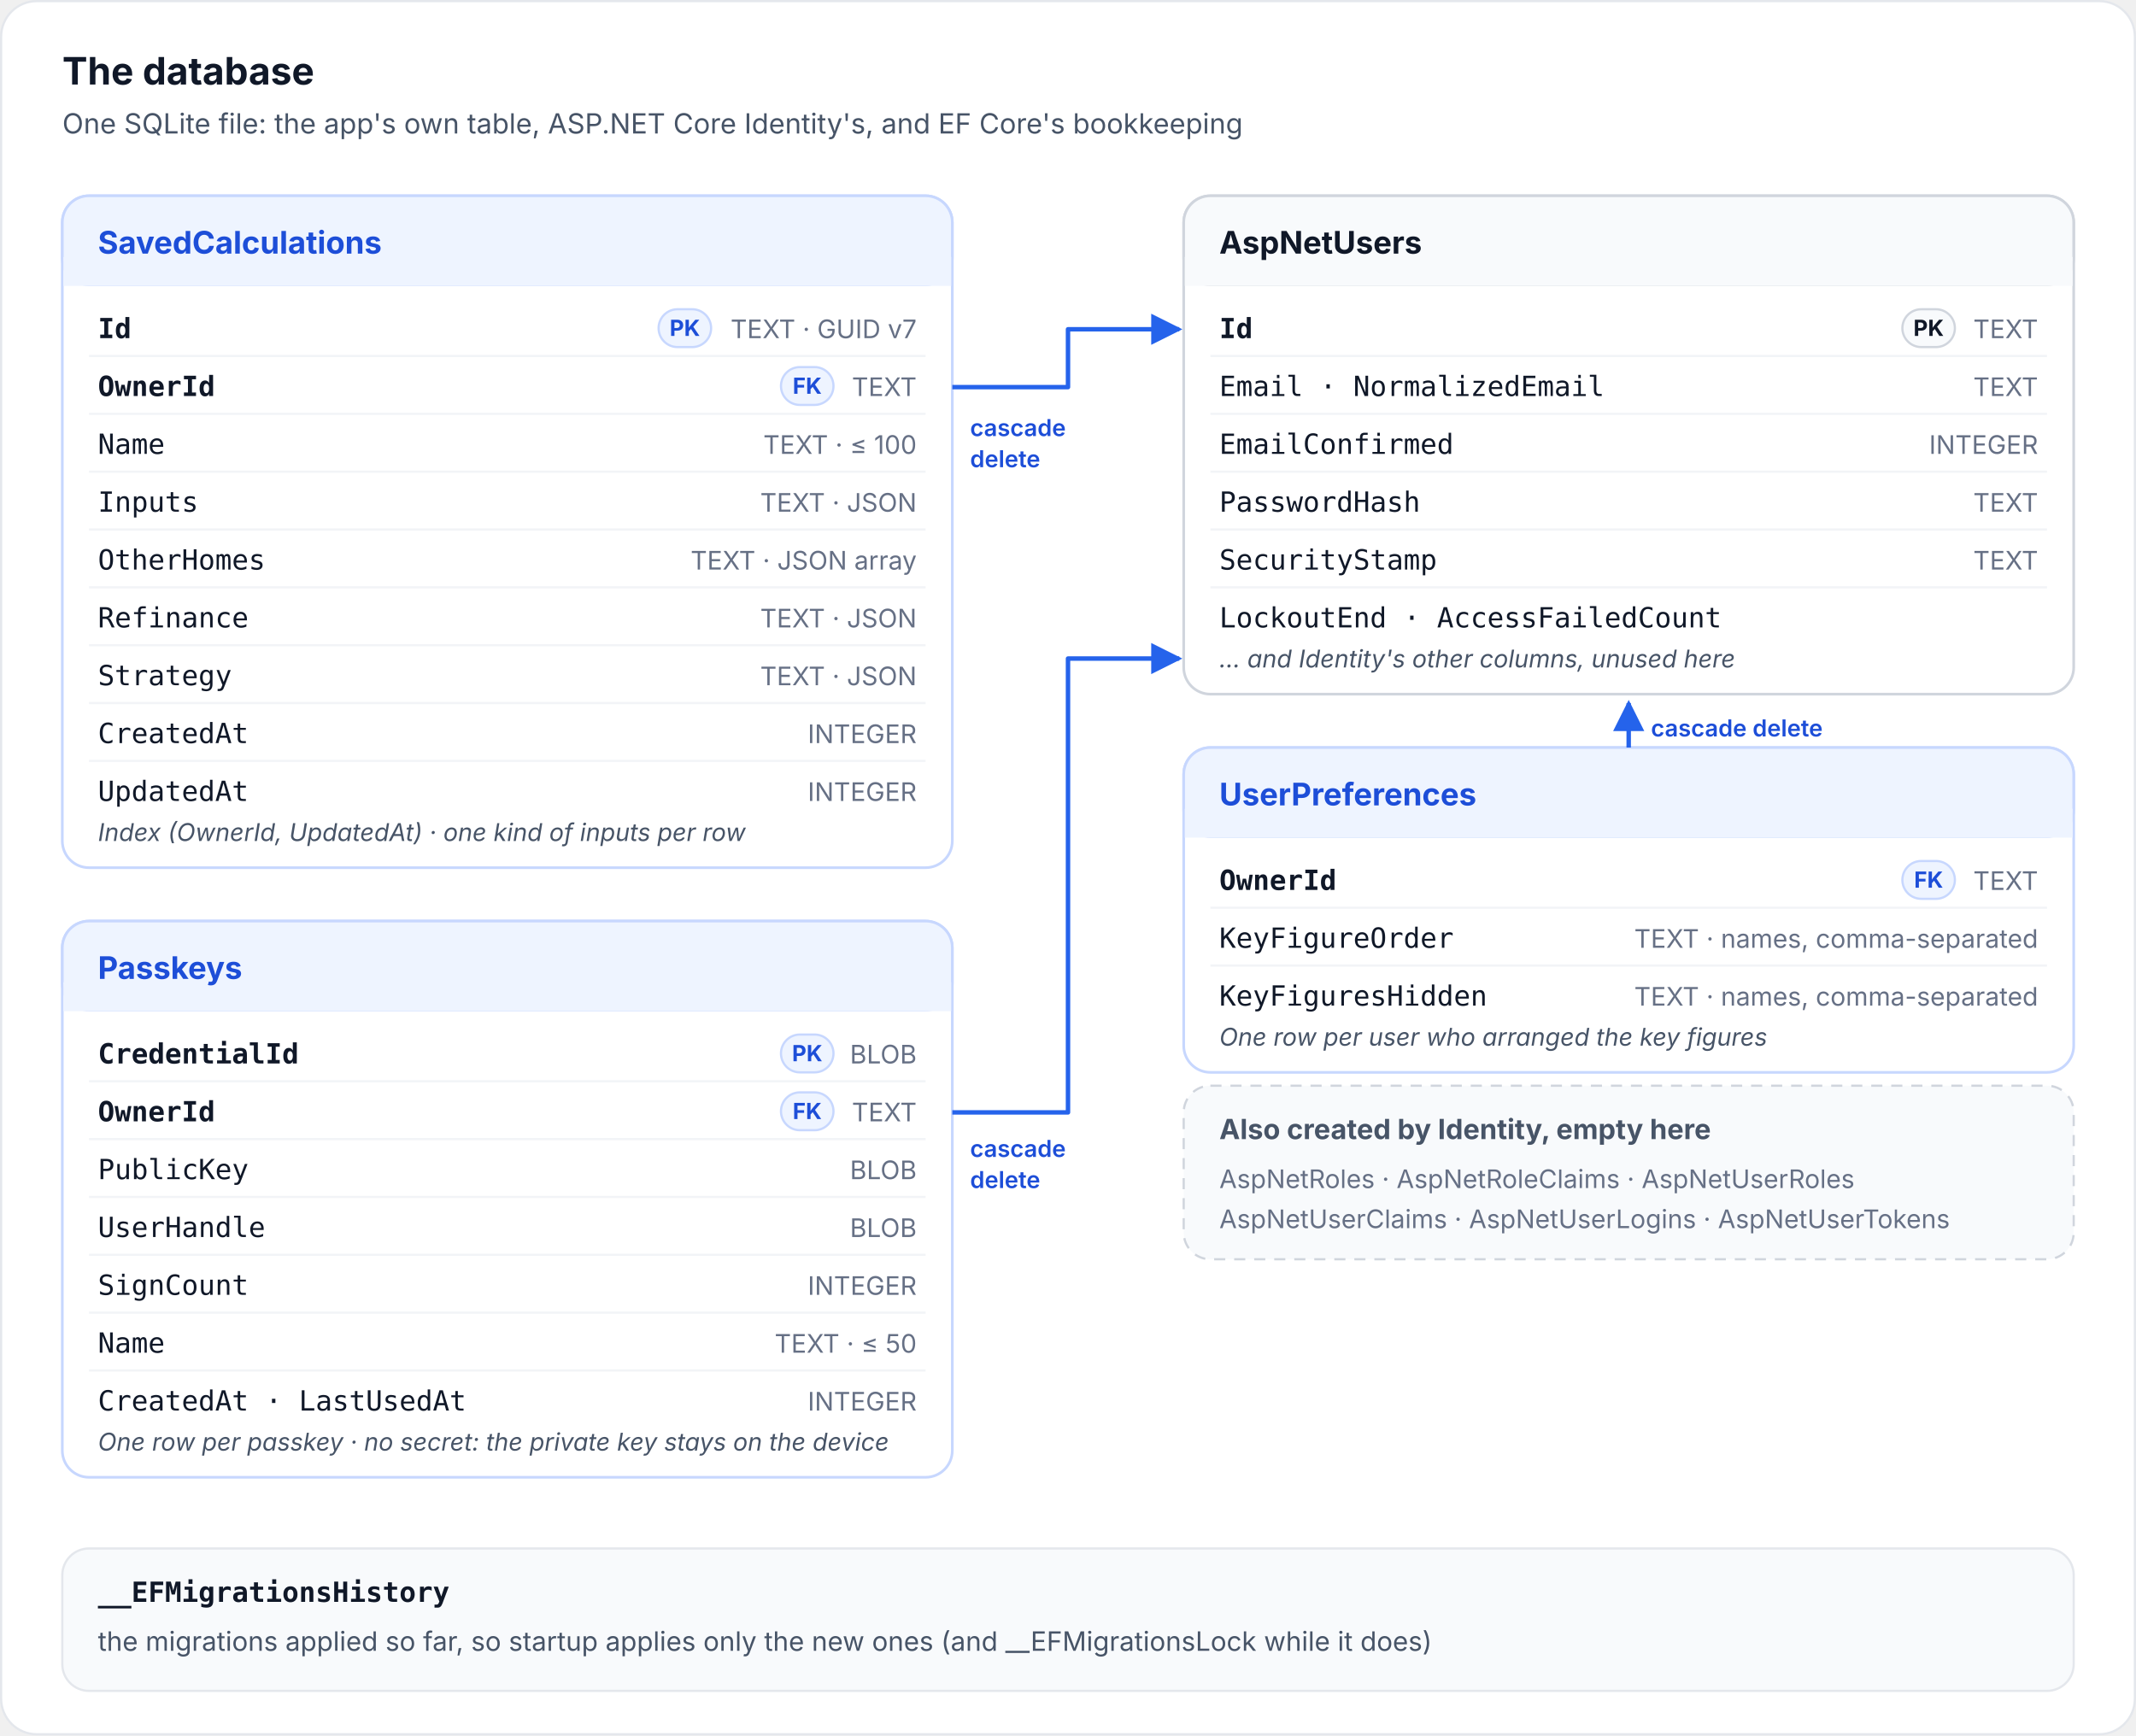
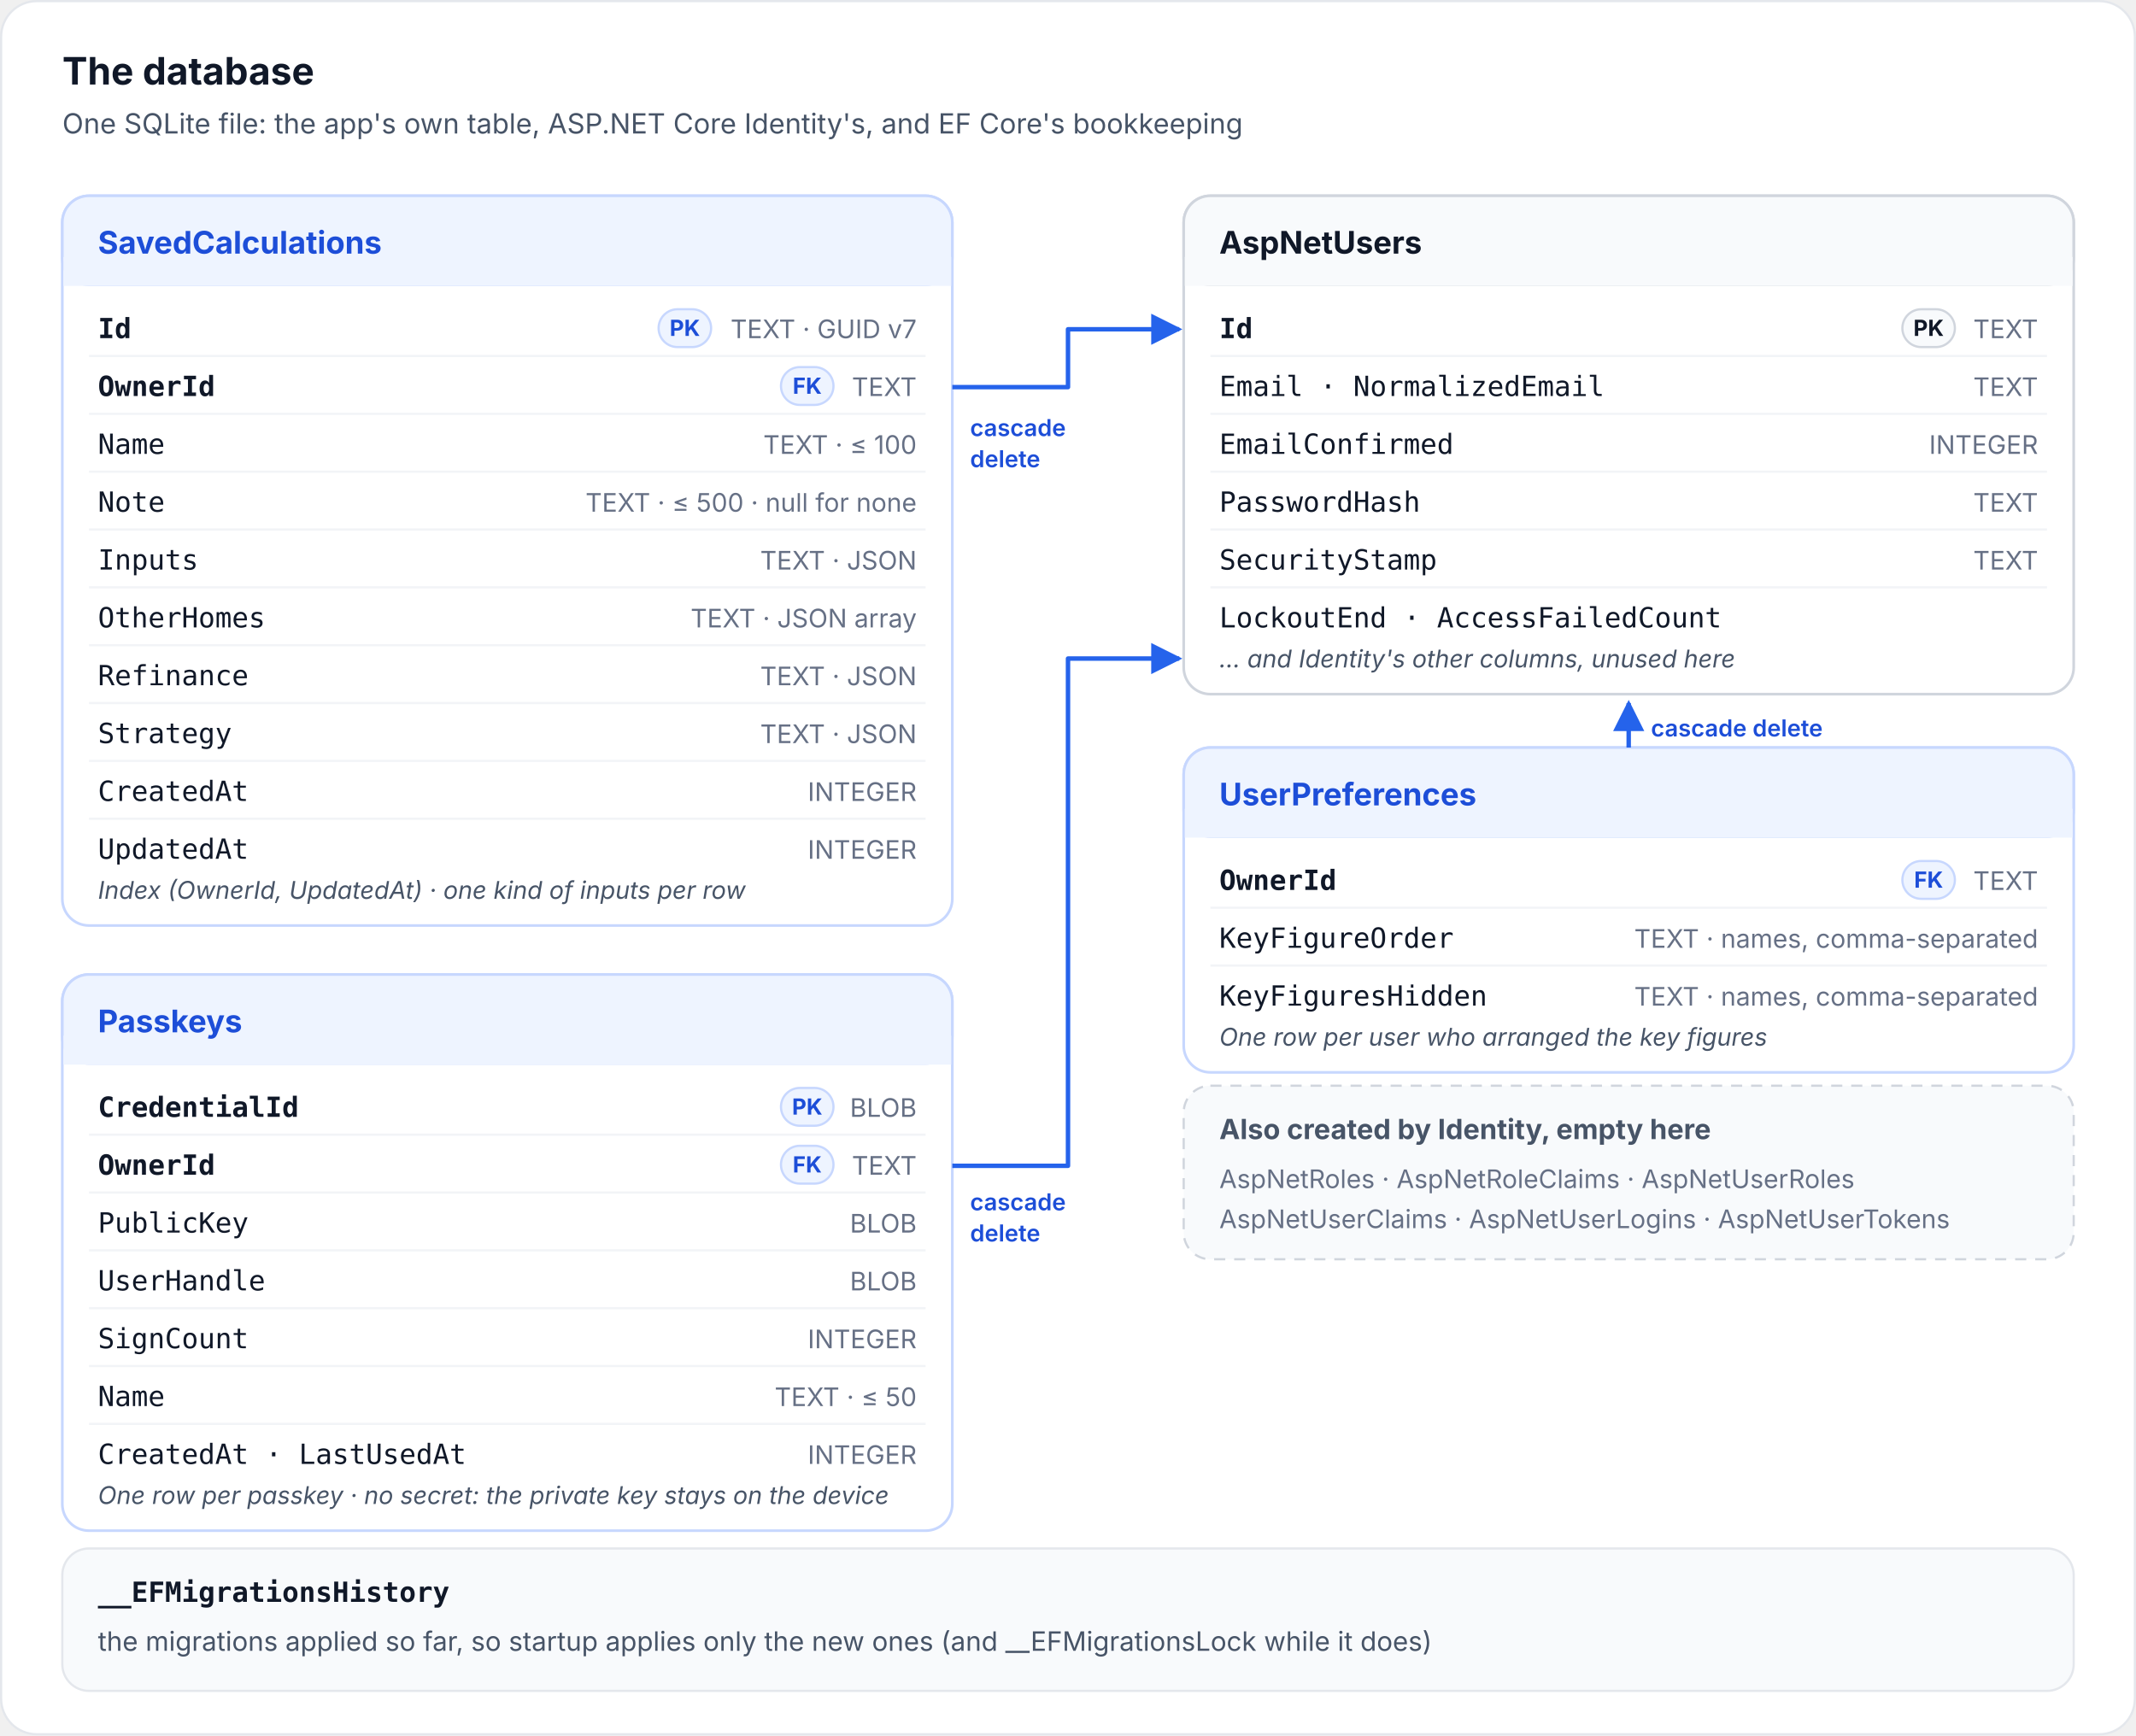
<svg xmlns="http://www.w3.org/2000/svg" viewBox="0 0 960 780" width="960" height="780" role="img" aria-labelledby="title desc">
  <defs>
    <marker id="arrow-2563eb" viewBox="0 0 10 10" refX="9" refY="5" markerWidth="7" markerHeight="7" orient="auto-start-reverse">
      <path d="M 0 0 L 10 5 L 0 10 z" fill="#2563eb" />
    </marker>
  </defs>
  <rect x="0.5" y="0.5" width="959.0" height="779.0" rx="16" fill="#ffffff" stroke="#e4e7ec" stroke-width="1.0" />
  <text x="28.0" y="38.0" font-family="'Segoe UI', Inter, system-ui, -apple-system, Helvetica, Arial, sans-serif" font-size="17" font-weight="650" fill="#101828" text-anchor="start">The database</text>
  <text x="28.0" y="60.0" font-family="'Segoe UI', Inter, system-ui, -apple-system, Helvetica, Arial, sans-serif" font-size="12.5" font-weight="400" fill="#475467" text-anchor="start">One SQLite file: the app's own table, ASP.NET Core Identity's, and EF Core's bookkeeping</text>
-   <rect x="28.0" y="88.0" width="400.0" height="302.0" rx="12" fill="#ffffff" stroke="#c7d7fe" stroke-width="1.2" />
+   <rect x="28.0" y="88.0" width="400.0" height="328.0" rx="12" fill="#ffffff" stroke="#c7d7fe" stroke-width="1.2" />
  <rect x="28.0" y="88.0" width="400.0" height="40.0" rx="12" fill="#eef4ff" stroke="#c7d7fe" stroke-width="1.2" />
  <rect x="29.0" y="116.0" width="398.0" height="12.0" rx="0" fill="#eef4ff" stroke="#eef4ff" stroke-width="1.0" />
  <text x="44.0" y="114.0" font-family="'Segoe UI', Inter, system-ui, -apple-system, Helvetica, Arial, sans-serif" font-size="14" font-weight="650" fill="#1d4ed8" text-anchor="start">SavedCalculations</text>
  <text x="44.0" y="152.0" font-family="'Cascadia Code', Consolas, 'SF Mono', Menlo, monospace" font-size="12.5" font-weight="600" fill="#101828" text-anchor="start">Id</text>
  <text x="412.0" y="152.0" font-family="'Segoe UI', Inter, system-ui, -apple-system, Helvetica, Arial, sans-serif" font-size="11.5" font-weight="400" fill="#667085" text-anchor="end">TEXT · GUID v7</text>
  <rect x="296.0" y="139.0" width="23.6" height="17.0" rx="8.5" fill="#eef4ff" stroke="#c7d7fe" stroke-width="1.0" />
  <text x="307.8" y="151.0" font-family="'Segoe UI', Inter, system-ui, -apple-system, Helvetica, Arial, sans-serif" font-size="10" font-weight="700" fill="#1d4ed8" text-anchor="middle">PK</text>
  <line x1="40.0" y1="160.0" x2="416.0" y2="160.0" stroke="#f2f4f7" stroke-width="1.0" />
  <text x="44.0" y="178.0" font-family="'Cascadia Code', Consolas, 'SF Mono', Menlo, monospace" font-size="12.5" font-weight="600" fill="#101828" text-anchor="start">OwnerId</text>
  <text x="412.0" y="178.0" font-family="'Segoe UI', Inter, system-ui, -apple-system, Helvetica, Arial, sans-serif" font-size="11.5" font-weight="400" fill="#667085" text-anchor="end">TEXT</text>
  <rect x="351.0" y="165.0" width="23.6" height="17.0" rx="8.5" fill="#eef4ff" stroke="#c7d7fe" stroke-width="1.0" />
  <text x="362.8" y="177.0" font-family="'Segoe UI', Inter, system-ui, -apple-system, Helvetica, Arial, sans-serif" font-size="10" font-weight="700" fill="#1d4ed8" text-anchor="middle">FK</text>
  <line x1="40.0" y1="186.0" x2="416.0" y2="186.0" stroke="#f2f4f7" stroke-width="1.0" />
  <text x="44.0" y="204.0" font-family="'Cascadia Code', Consolas, 'SF Mono', Menlo, monospace" font-size="12.5" font-weight="400" fill="#101828" text-anchor="start">Name</text>
  <text x="412.0" y="204.0" font-family="'Segoe UI', Inter, system-ui, -apple-system, Helvetica, Arial, sans-serif" font-size="11.5" font-weight="400" fill="#667085" text-anchor="end">TEXT · ≤ 100</text>
  <line x1="40.0" y1="212.0" x2="416.0" y2="212.0" stroke="#f2f4f7" stroke-width="1.0" />
-   <text x="44.0" y="230.0" font-family="'Cascadia Code', Consolas, 'SF Mono', Menlo, monospace" font-size="12.5" font-weight="400" fill="#101828" text-anchor="start">Inputs</text>
-   <text x="412.0" y="230.0" font-family="'Segoe UI', Inter, system-ui, -apple-system, Helvetica, Arial, sans-serif" font-size="11.5" font-weight="400" fill="#667085" text-anchor="end">TEXT · JSON</text>
+   <text x="44.0" y="230.0" font-family="'Cascadia Code', Consolas, 'SF Mono', Menlo, monospace" font-size="12.5" font-weight="400" fill="#101828" text-anchor="start">Note</text>
+   <text x="412.0" y="230.0" font-family="'Segoe UI', Inter, system-ui, -apple-system, Helvetica, Arial, sans-serif" font-size="11.5" font-weight="400" fill="#667085" text-anchor="end">TEXT · ≤ 500 · null for none</text>
  <line x1="40.0" y1="238.0" x2="416.0" y2="238.0" stroke="#f2f4f7" stroke-width="1.0" />
-   <text x="44.0" y="256.0" font-family="'Cascadia Code', Consolas, 'SF Mono', Menlo, monospace" font-size="12.5" font-weight="400" fill="#101828" text-anchor="start">OtherHomes</text>
-   <text x="412.0" y="256.0" font-family="'Segoe UI', Inter, system-ui, -apple-system, Helvetica, Arial, sans-serif" font-size="11.5" font-weight="400" fill="#667085" text-anchor="end">TEXT · JSON array</text>
+   <text x="44.0" y="256.0" font-family="'Cascadia Code', Consolas, 'SF Mono', Menlo, monospace" font-size="12.5" font-weight="400" fill="#101828" text-anchor="start">Inputs</text>
+   <text x="412.0" y="256.0" font-family="'Segoe UI', Inter, system-ui, -apple-system, Helvetica, Arial, sans-serif" font-size="11.5" font-weight="400" fill="#667085" text-anchor="end">TEXT · JSON</text>
  <line x1="40.0" y1="264.0" x2="416.0" y2="264.0" stroke="#f2f4f7" stroke-width="1.0" />
-   <text x="44.0" y="282.0" font-family="'Cascadia Code', Consolas, 'SF Mono', Menlo, monospace" font-size="12.5" font-weight="400" fill="#101828" text-anchor="start">Refinance</text>
-   <text x="412.0" y="282.0" font-family="'Segoe UI', Inter, system-ui, -apple-system, Helvetica, Arial, sans-serif" font-size="11.5" font-weight="400" fill="#667085" text-anchor="end">TEXT · JSON</text>
+   <text x="44.0" y="282.0" font-family="'Cascadia Code', Consolas, 'SF Mono', Menlo, monospace" font-size="12.5" font-weight="400" fill="#101828" text-anchor="start">OtherHomes</text>
+   <text x="412.0" y="282.0" font-family="'Segoe UI', Inter, system-ui, -apple-system, Helvetica, Arial, sans-serif" font-size="11.5" font-weight="400" fill="#667085" text-anchor="end">TEXT · JSON array</text>
  <line x1="40.0" y1="290.0" x2="416.0" y2="290.0" stroke="#f2f4f7" stroke-width="1.0" />
-   <text x="44.0" y="308.0" font-family="'Cascadia Code', Consolas, 'SF Mono', Menlo, monospace" font-size="12.5" font-weight="400" fill="#101828" text-anchor="start">Strategy</text>
+   <text x="44.0" y="308.0" font-family="'Cascadia Code', Consolas, 'SF Mono', Menlo, monospace" font-size="12.5" font-weight="400" fill="#101828" text-anchor="start">Refinance</text>
  <text x="412.0" y="308.0" font-family="'Segoe UI', Inter, system-ui, -apple-system, Helvetica, Arial, sans-serif" font-size="11.5" font-weight="400" fill="#667085" text-anchor="end">TEXT · JSON</text>
  <line x1="40.0" y1="316.0" x2="416.0" y2="316.0" stroke="#f2f4f7" stroke-width="1.0" />
-   <text x="44.0" y="334.0" font-family="'Cascadia Code', Consolas, 'SF Mono', Menlo, monospace" font-size="12.5" font-weight="400" fill="#101828" text-anchor="start">CreatedAt</text>
-   <text x="412.0" y="334.0" font-family="'Segoe UI', Inter, system-ui, -apple-system, Helvetica, Arial, sans-serif" font-size="11.5" font-weight="400" fill="#667085" text-anchor="end">INTEGER</text>
+   <text x="44.0" y="334.0" font-family="'Cascadia Code', Consolas, 'SF Mono', Menlo, monospace" font-size="12.5" font-weight="400" fill="#101828" text-anchor="start">Strategy</text>
+   <text x="412.0" y="334.0" font-family="'Segoe UI', Inter, system-ui, -apple-system, Helvetica, Arial, sans-serif" font-size="11.5" font-weight="400" fill="#667085" text-anchor="end">TEXT · JSON</text>
  <line x1="40.0" y1="342.0" x2="416.0" y2="342.0" stroke="#f2f4f7" stroke-width="1.0" />
-   <text x="44.0" y="360.0" font-family="'Cascadia Code', Consolas, 'SF Mono', Menlo, monospace" font-size="12.5" font-weight="400" fill="#101828" text-anchor="start">UpdatedAt</text>
+   <text x="44.0" y="360.0" font-family="'Cascadia Code', Consolas, 'SF Mono', Menlo, monospace" font-size="12.5" font-weight="400" fill="#101828" text-anchor="start">CreatedAt</text>
  <text x="412.0" y="360.0" font-family="'Segoe UI', Inter, system-ui, -apple-system, Helvetica, Arial, sans-serif" font-size="11.5" font-weight="400" fill="#667085" text-anchor="end">INTEGER</text>
-   <text x="44.0" y="378.0" font-family="'Segoe UI', Inter, system-ui, -apple-system, Helvetica, Arial, sans-serif" font-size="11" font-weight="400" fill="#475467" text-anchor="start" font-style="italic">Index (OwnerId, UpdatedAt) · one kind of inputs per row</text>
+   <line x1="40.0" y1="368.0" x2="416.0" y2="368.0" stroke="#f2f4f7" stroke-width="1.0" />
+   <text x="44.0" y="386.0" font-family="'Cascadia Code', Consolas, 'SF Mono', Menlo, monospace" font-size="12.5" font-weight="400" fill="#101828" text-anchor="start">UpdatedAt</text>
+   <text x="412.0" y="386.0" font-family="'Segoe UI', Inter, system-ui, -apple-system, Helvetica, Arial, sans-serif" font-size="11.5" font-weight="400" fill="#667085" text-anchor="end">INTEGER</text>
+   <text x="44.0" y="404.0" font-family="'Segoe UI', Inter, system-ui, -apple-system, Helvetica, Arial, sans-serif" font-size="11" font-weight="400" fill="#475467" text-anchor="start" font-style="italic">Index (OwnerId, UpdatedAt) · one kind of inputs per row</text>
  <rect x="532.0" y="88.0" width="400.0" height="224.0" rx="12" fill="#ffffff" stroke="#d0d5dd" stroke-width="1.2" />
  <rect x="532.0" y="88.0" width="400.0" height="40.0" rx="12" fill="#f8fafc" stroke="#d0d5dd" stroke-width="1.2" />
  <rect x="533.0" y="116.0" width="398.0" height="12.0" rx="0" fill="#f8fafc" stroke="#f8fafc" stroke-width="1.0" />
  <text x="548.0" y="114.0" font-family="'Segoe UI', Inter, system-ui, -apple-system, Helvetica, Arial, sans-serif" font-size="14" font-weight="650" fill="#101828" text-anchor="start">AspNetUsers</text>
  <text x="548.0" y="152.0" font-family="'Cascadia Code', Consolas, 'SF Mono', Menlo, monospace" font-size="12.5" font-weight="600" fill="#101828" text-anchor="start">Id</text>
  <text x="916.0" y="152.0" font-family="'Segoe UI', Inter, system-ui, -apple-system, Helvetica, Arial, sans-serif" font-size="11.5" font-weight="400" fill="#667085" text-anchor="end">TEXT</text>
  <rect x="855.0" y="139.0" width="23.6" height="17.0" rx="8.5" fill="#f8fafc" stroke="#d0d5dd" stroke-width="1.0" />
  <text x="866.8" y="151.0" font-family="'Segoe UI', Inter, system-ui, -apple-system, Helvetica, Arial, sans-serif" font-size="10" font-weight="700" fill="#101828" text-anchor="middle">PK</text>
  <line x1="544.0" y1="160.0" x2="920.0" y2="160.0" stroke="#f2f4f7" stroke-width="1.0" />
  <text x="548.0" y="178.0" font-family="'Cascadia Code', Consolas, 'SF Mono', Menlo, monospace" font-size="12.5" font-weight="400" fill="#101828" text-anchor="start">Email · NormalizedEmail</text>
  <text x="916.0" y="178.0" font-family="'Segoe UI', Inter, system-ui, -apple-system, Helvetica, Arial, sans-serif" font-size="11.5" font-weight="400" fill="#667085" text-anchor="end">TEXT</text>
  <line x1="544.0" y1="186.0" x2="920.0" y2="186.0" stroke="#f2f4f7" stroke-width="1.0" />
  <text x="548.0" y="204.0" font-family="'Cascadia Code', Consolas, 'SF Mono', Menlo, monospace" font-size="12.5" font-weight="400" fill="#101828" text-anchor="start">EmailConfirmed</text>
  <text x="916.0" y="204.0" font-family="'Segoe UI', Inter, system-ui, -apple-system, Helvetica, Arial, sans-serif" font-size="11.5" font-weight="400" fill="#667085" text-anchor="end">INTEGER</text>
  <line x1="544.0" y1="212.0" x2="920.0" y2="212.0" stroke="#f2f4f7" stroke-width="1.0" />
  <text x="548.0" y="230.0" font-family="'Cascadia Code', Consolas, 'SF Mono', Menlo, monospace" font-size="12.5" font-weight="400" fill="#101828" text-anchor="start">PasswordHash</text>
  <text x="916.0" y="230.0" font-family="'Segoe UI', Inter, system-ui, -apple-system, Helvetica, Arial, sans-serif" font-size="11.5" font-weight="400" fill="#667085" text-anchor="end">TEXT</text>
  <line x1="544.0" y1="238.0" x2="920.0" y2="238.0" stroke="#f2f4f7" stroke-width="1.0" />
  <text x="548.0" y="256.0" font-family="'Cascadia Code', Consolas, 'SF Mono', Menlo, monospace" font-size="12.5" font-weight="400" fill="#101828" text-anchor="start">SecurityStamp</text>
  <text x="916.0" y="256.0" font-family="'Segoe UI', Inter, system-ui, -apple-system, Helvetica, Arial, sans-serif" font-size="11.5" font-weight="400" fill="#667085" text-anchor="end">TEXT</text>
  <line x1="544.0" y1="264.0" x2="920.0" y2="264.0" stroke="#f2f4f7" stroke-width="1.0" />
  <text x="548.0" y="282.0" font-family="'Cascadia Code', Consolas, 'SF Mono', Menlo, monospace" font-size="12.5" font-weight="400" fill="#101828" text-anchor="start">LockoutEnd · AccessFailedCount</text>
  <text x="916.0" y="282.0" font-family="'Segoe UI', Inter, system-ui, -apple-system, Helvetica, Arial, sans-serif" font-size="11.5" font-weight="400" fill="#667085" text-anchor="end" />
  <text x="548.0" y="300.0" font-family="'Segoe UI', Inter, system-ui, -apple-system, Helvetica, Arial, sans-serif" font-size="11" font-weight="400" fill="#475467" text-anchor="start" font-style="italic">… and Identity's other columns, unused here</text>
  <rect x="532.0" y="336.0" width="400.0" height="146.0" rx="12" fill="#ffffff" stroke="#c7d7fe" stroke-width="1.2" />
  <rect x="532.0" y="336.0" width="400.0" height="40.0" rx="12" fill="#eef4ff" stroke="#c7d7fe" stroke-width="1.2" />
  <rect x="533.0" y="364.0" width="398.0" height="12.0" rx="0" fill="#eef4ff" stroke="#eef4ff" stroke-width="1.0" />
  <text x="548.0" y="362.0" font-family="'Segoe UI', Inter, system-ui, -apple-system, Helvetica, Arial, sans-serif" font-size="14" font-weight="650" fill="#1d4ed8" text-anchor="start">UserPreferences</text>
  <text x="548.0" y="400.0" font-family="'Cascadia Code', Consolas, 'SF Mono', Menlo, monospace" font-size="12.5" font-weight="600" fill="#101828" text-anchor="start">OwnerId</text>
  <text x="916.0" y="400.0" font-family="'Segoe UI', Inter, system-ui, -apple-system, Helvetica, Arial, sans-serif" font-size="11.5" font-weight="400" fill="#667085" text-anchor="end">TEXT</text>
  <rect x="855.0" y="387.0" width="23.6" height="17.0" rx="8.5" fill="#eef4ff" stroke="#c7d7fe" stroke-width="1.0" />
  <text x="866.8" y="399.0" font-family="'Segoe UI', Inter, system-ui, -apple-system, Helvetica, Arial, sans-serif" font-size="10" font-weight="700" fill="#1d4ed8" text-anchor="middle">FK</text>
  <line x1="544.0" y1="408.0" x2="920.0" y2="408.0" stroke="#f2f4f7" stroke-width="1.0" />
  <text x="548.0" y="426.0" font-family="'Cascadia Code', Consolas, 'SF Mono', Menlo, monospace" font-size="12.5" font-weight="400" fill="#101828" text-anchor="start">KeyFigureOrder</text>
  <text x="916.0" y="426.0" font-family="'Segoe UI', Inter, system-ui, -apple-system, Helvetica, Arial, sans-serif" font-size="11.5" font-weight="400" fill="#667085" text-anchor="end">TEXT · names, comma-separated</text>
  <line x1="544.0" y1="434.0" x2="920.0" y2="434.0" stroke="#f2f4f7" stroke-width="1.0" />
  <text x="548.0" y="452.0" font-family="'Cascadia Code', Consolas, 'SF Mono', Menlo, monospace" font-size="12.5" font-weight="400" fill="#101828" text-anchor="start">KeyFiguresHidden</text>
  <text x="916.0" y="452.0" font-family="'Segoe UI', Inter, system-ui, -apple-system, Helvetica, Arial, sans-serif" font-size="11.5" font-weight="400" fill="#667085" text-anchor="end">TEXT · names, comma-separated</text>
  <text x="548.0" y="470.0" font-family="'Segoe UI', Inter, system-ui, -apple-system, Helvetica, Arial, sans-serif" font-size="11" font-weight="400" fill="#475467" text-anchor="start" font-style="italic">One row per user who arranged the key figures</text>
-   <rect x="28.0" y="414.0" width="400.0" height="250.0" rx="12" fill="#ffffff" stroke="#c7d7fe" stroke-width="1.2" />
-   <rect x="28.0" y="414.0" width="400.0" height="40.0" rx="12" fill="#eef4ff" stroke="#c7d7fe" stroke-width="1.2" />
-   <rect x="29.0" y="442.0" width="398.0" height="12.0" rx="0" fill="#eef4ff" stroke="#eef4ff" stroke-width="1.0" />
-   <text x="44.0" y="440.0" font-family="'Segoe UI', Inter, system-ui, -apple-system, Helvetica, Arial, sans-serif" font-size="14" font-weight="650" fill="#1d4ed8" text-anchor="start">Passkeys</text>
-   <text x="44.0" y="478.0" font-family="'Cascadia Code', Consolas, 'SF Mono', Menlo, monospace" font-size="12.5" font-weight="600" fill="#101828" text-anchor="start">CredentialId</text>
-   <text x="412.0" y="478.0" font-family="'Segoe UI', Inter, system-ui, -apple-system, Helvetica, Arial, sans-serif" font-size="11.5" font-weight="400" fill="#667085" text-anchor="end">BLOB</text>
-   <rect x="351.0" y="465.0" width="23.6" height="17.0" rx="8.5" fill="#eef4ff" stroke="#c7d7fe" stroke-width="1.0" />
-   <text x="362.8" y="477.0" font-family="'Segoe UI', Inter, system-ui, -apple-system, Helvetica, Arial, sans-serif" font-size="10" font-weight="700" fill="#1d4ed8" text-anchor="middle">PK</text>
-   <line x1="40.0" y1="486.0" x2="416.0" y2="486.0" stroke="#f2f4f7" stroke-width="1.0" />
-   <text x="44.0" y="504.0" font-family="'Cascadia Code', Consolas, 'SF Mono', Menlo, monospace" font-size="12.5" font-weight="600" fill="#101828" text-anchor="start">OwnerId</text>
-   <text x="412.0" y="504.0" font-family="'Segoe UI', Inter, system-ui, -apple-system, Helvetica, Arial, sans-serif" font-size="11.5" font-weight="400" fill="#667085" text-anchor="end">TEXT</text>
-   <rect x="351.0" y="491.0" width="23.6" height="17.0" rx="8.5" fill="#eef4ff" stroke="#c7d7fe" stroke-width="1.0" />
-   <text x="362.8" y="503.0" font-family="'Segoe UI', Inter, system-ui, -apple-system, Helvetica, Arial, sans-serif" font-size="10" font-weight="700" fill="#1d4ed8" text-anchor="middle">FK</text>
-   <line x1="40.0" y1="512.0" x2="416.0" y2="512.0" stroke="#f2f4f7" stroke-width="1.0" />
-   <text x="44.0" y="530.0" font-family="'Cascadia Code', Consolas, 'SF Mono', Menlo, monospace" font-size="12.5" font-weight="400" fill="#101828" text-anchor="start">PublicKey</text>
-   <text x="412.0" y="530.0" font-family="'Segoe UI', Inter, system-ui, -apple-system, Helvetica, Arial, sans-serif" font-size="11.5" font-weight="400" fill="#667085" text-anchor="end">BLOB</text>
-   <line x1="40.0" y1="538.0" x2="416.0" y2="538.0" stroke="#f2f4f7" stroke-width="1.0" />
-   <text x="44.0" y="556.0" font-family="'Cascadia Code', Consolas, 'SF Mono', Menlo, monospace" font-size="12.5" font-weight="400" fill="#101828" text-anchor="start">UserHandle</text>
-   <text x="412.0" y="556.0" font-family="'Segoe UI', Inter, system-ui, -apple-system, Helvetica, Arial, sans-serif" font-size="11.5" font-weight="400" fill="#667085" text-anchor="end">BLOB</text>
-   <line x1="40.0" y1="564.0" x2="416.0" y2="564.0" stroke="#f2f4f7" stroke-width="1.0" />
-   <text x="44.0" y="582.0" font-family="'Cascadia Code', Consolas, 'SF Mono', Menlo, monospace" font-size="12.5" font-weight="400" fill="#101828" text-anchor="start">SignCount</text>
-   <text x="412.0" y="582.0" font-family="'Segoe UI', Inter, system-ui, -apple-system, Helvetica, Arial, sans-serif" font-size="11.5" font-weight="400" fill="#667085" text-anchor="end">INTEGER</text>
-   <line x1="40.0" y1="590.0" x2="416.0" y2="590.0" stroke="#f2f4f7" stroke-width="1.0" />
-   <text x="44.0" y="608.0" font-family="'Cascadia Code', Consolas, 'SF Mono', Menlo, monospace" font-size="12.5" font-weight="400" fill="#101828" text-anchor="start">Name</text>
-   <text x="412.0" y="608.0" font-family="'Segoe UI', Inter, system-ui, -apple-system, Helvetica, Arial, sans-serif" font-size="11.5" font-weight="400" fill="#667085" text-anchor="end">TEXT · ≤ 50</text>
-   <line x1="40.0" y1="616.0" x2="416.0" y2="616.0" stroke="#f2f4f7" stroke-width="1.0" />
-   <text x="44.0" y="634.0" font-family="'Cascadia Code', Consolas, 'SF Mono', Menlo, monospace" font-size="12.5" font-weight="400" fill="#101828" text-anchor="start">CreatedAt · LastUsedAt</text>
-   <text x="412.0" y="634.0" font-family="'Segoe UI', Inter, system-ui, -apple-system, Helvetica, Arial, sans-serif" font-size="11.5" font-weight="400" fill="#667085" text-anchor="end">INTEGER</text>
-   <text x="44.0" y="652.0" font-family="'Segoe UI', Inter, system-ui, -apple-system, Helvetica, Arial, sans-serif" font-size="11" font-weight="400" fill="#475467" text-anchor="start" font-style="italic">One row per passkey · no secret: the private key stays on the device</text>
-   <path d="M 428.0 500.0 L 480.0 500.0 L 480.0 296.0 L 530.0 296.0" fill="none" stroke="#2563eb" stroke-width="2" stroke-linejoin="round" marker-end="url(#arrow-2563eb)" />
-   <text x="436.0" y="520.0" font-family="'Segoe UI', Inter, system-ui, -apple-system, Helvetica, Arial, sans-serif" font-size="10.5" font-weight="600" fill="#1d4ed8" text-anchor="start">cascade</text>
-   <text x="436.0" y="534.0" font-family="'Segoe UI', Inter, system-ui, -apple-system, Helvetica, Arial, sans-serif" font-size="10.5" font-weight="600" fill="#1d4ed8" text-anchor="start">delete</text>
+   <rect x="28.0" y="438.0" width="400.0" height="250.0" rx="12" fill="#ffffff" stroke="#c7d7fe" stroke-width="1.2" />
+   <rect x="28.0" y="438.0" width="400.0" height="40.0" rx="12" fill="#eef4ff" stroke="#c7d7fe" stroke-width="1.2" />
+   <rect x="29.0" y="466.0" width="398.0" height="12.0" rx="0" fill="#eef4ff" stroke="#eef4ff" stroke-width="1.0" />
+   <text x="44.0" y="464.0" font-family="'Segoe UI', Inter, system-ui, -apple-system, Helvetica, Arial, sans-serif" font-size="14" font-weight="650" fill="#1d4ed8" text-anchor="start">Passkeys</text>
+   <text x="44.0" y="502.0" font-family="'Cascadia Code', Consolas, 'SF Mono', Menlo, monospace" font-size="12.5" font-weight="600" fill="#101828" text-anchor="start">CredentialId</text>
+   <text x="412.0" y="502.0" font-family="'Segoe UI', Inter, system-ui, -apple-system, Helvetica, Arial, sans-serif" font-size="11.5" font-weight="400" fill="#667085" text-anchor="end">BLOB</text>
+   <rect x="351.0" y="489.0" width="23.6" height="17.0" rx="8.5" fill="#eef4ff" stroke="#c7d7fe" stroke-width="1.0" />
+   <text x="362.8" y="501.0" font-family="'Segoe UI', Inter, system-ui, -apple-system, Helvetica, Arial, sans-serif" font-size="10" font-weight="700" fill="#1d4ed8" text-anchor="middle">PK</text>
+   <line x1="40.0" y1="510.0" x2="416.0" y2="510.0" stroke="#f2f4f7" stroke-width="1.0" />
+   <text x="44.0" y="528.0" font-family="'Cascadia Code', Consolas, 'SF Mono', Menlo, monospace" font-size="12.5" font-weight="600" fill="#101828" text-anchor="start">OwnerId</text>
+   <text x="412.0" y="528.0" font-family="'Segoe UI', Inter, system-ui, -apple-system, Helvetica, Arial, sans-serif" font-size="11.5" font-weight="400" fill="#667085" text-anchor="end">TEXT</text>
+   <rect x="351.0" y="515.0" width="23.6" height="17.0" rx="8.5" fill="#eef4ff" stroke="#c7d7fe" stroke-width="1.0" />
+   <text x="362.8" y="527.0" font-family="'Segoe UI', Inter, system-ui, -apple-system, Helvetica, Arial, sans-serif" font-size="10" font-weight="700" fill="#1d4ed8" text-anchor="middle">FK</text>
+   <line x1="40.0" y1="536.0" x2="416.0" y2="536.0" stroke="#f2f4f7" stroke-width="1.0" />
+   <text x="44.0" y="554.0" font-family="'Cascadia Code', Consolas, 'SF Mono', Menlo, monospace" font-size="12.5" font-weight="400" fill="#101828" text-anchor="start">PublicKey</text>
+   <text x="412.0" y="554.0" font-family="'Segoe UI', Inter, system-ui, -apple-system, Helvetica, Arial, sans-serif" font-size="11.5" font-weight="400" fill="#667085" text-anchor="end">BLOB</text>
+   <line x1="40.0" y1="562.0" x2="416.0" y2="562.0" stroke="#f2f4f7" stroke-width="1.0" />
+   <text x="44.0" y="580.0" font-family="'Cascadia Code', Consolas, 'SF Mono', Menlo, monospace" font-size="12.5" font-weight="400" fill="#101828" text-anchor="start">UserHandle</text>
+   <text x="412.0" y="580.0" font-family="'Segoe UI', Inter, system-ui, -apple-system, Helvetica, Arial, sans-serif" font-size="11.5" font-weight="400" fill="#667085" text-anchor="end">BLOB</text>
+   <line x1="40.0" y1="588.0" x2="416.0" y2="588.0" stroke="#f2f4f7" stroke-width="1.0" />
+   <text x="44.0" y="606.0" font-family="'Cascadia Code', Consolas, 'SF Mono', Menlo, monospace" font-size="12.5" font-weight="400" fill="#101828" text-anchor="start">SignCount</text>
+   <text x="412.0" y="606.0" font-family="'Segoe UI', Inter, system-ui, -apple-system, Helvetica, Arial, sans-serif" font-size="11.5" font-weight="400" fill="#667085" text-anchor="end">INTEGER</text>
+   <line x1="40.0" y1="614.0" x2="416.0" y2="614.0" stroke="#f2f4f7" stroke-width="1.0" />
+   <text x="44.0" y="632.0" font-family="'Cascadia Code', Consolas, 'SF Mono', Menlo, monospace" font-size="12.5" font-weight="400" fill="#101828" text-anchor="start">Name</text>
+   <text x="412.0" y="632.0" font-family="'Segoe UI', Inter, system-ui, -apple-system, Helvetica, Arial, sans-serif" font-size="11.5" font-weight="400" fill="#667085" text-anchor="end">TEXT · ≤ 50</text>
+   <line x1="40.0" y1="640.0" x2="416.0" y2="640.0" stroke="#f2f4f7" stroke-width="1.0" />
+   <text x="44.0" y="658.0" font-family="'Cascadia Code', Consolas, 'SF Mono', Menlo, monospace" font-size="12.5" font-weight="400" fill="#101828" text-anchor="start">CreatedAt · LastUsedAt</text>
+   <text x="412.0" y="658.0" font-family="'Segoe UI', Inter, system-ui, -apple-system, Helvetica, Arial, sans-serif" font-size="11.5" font-weight="400" fill="#667085" text-anchor="end">INTEGER</text>
+   <text x="44.0" y="676.0" font-family="'Segoe UI', Inter, system-ui, -apple-system, Helvetica, Arial, sans-serif" font-size="11" font-weight="400" fill="#475467" text-anchor="start" font-style="italic">One row per passkey · no secret: the private key stays on the device</text>
+   <path d="M 428.0 524.0 L 480.0 524.0 L 480.0 296.0 L 530.0 296.0" fill="none" stroke="#2563eb" stroke-width="2" stroke-linejoin="round" marker-end="url(#arrow-2563eb)" />
+   <text x="436.0" y="544.0" font-family="'Segoe UI', Inter, system-ui, -apple-system, Helvetica, Arial, sans-serif" font-size="10.5" font-weight="600" fill="#1d4ed8" text-anchor="start">cascade</text>
+   <text x="436.0" y="558.0" font-family="'Segoe UI', Inter, system-ui, -apple-system, Helvetica, Arial, sans-serif" font-size="10.5" font-weight="600" fill="#1d4ed8" text-anchor="start">delete</text>
  <path d="M 732.0 336.0 L 732.0 316.0" fill="none" stroke="#2563eb" stroke-width="2" stroke-linejoin="round" marker-end="url(#arrow-2563eb)" />
  <text x="742.0" y="331.0" font-family="'Segoe UI', Inter, system-ui, -apple-system, Helvetica, Arial, sans-serif" font-size="10.5" font-weight="600" fill="#1d4ed8" text-anchor="start">cascade delete</text>
  <path d="M 428.0 174.0 L 480.0 174.0 L 480.0 148.0 L 530.0 148.0" fill="none" stroke="#2563eb" stroke-width="2" stroke-linejoin="round" marker-end="url(#arrow-2563eb)" />
  <text x="436.0" y="196.0" font-family="'Segoe UI', Inter, system-ui, -apple-system, Helvetica, Arial, sans-serif" font-size="10.5" font-weight="600" fill="#1d4ed8" text-anchor="start">cascade</text>
  <text x="436.0" y="210.0" font-family="'Segoe UI', Inter, system-ui, -apple-system, Helvetica, Arial, sans-serif" font-size="10.5" font-weight="600" fill="#1d4ed8" text-anchor="start">delete</text>
  <rect x="532.0" y="488.0" width="400.0" height="78.0" rx="12" fill="#f8fafc" stroke="#d0d5dd" stroke-width="1.0" stroke-dasharray="5 4" />
  <text x="548.0" y="512.0" font-family="'Segoe UI', Inter, system-ui, -apple-system, Helvetica, Arial, sans-serif" font-size="12.5" font-weight="650" fill="#475467" text-anchor="start">Also created by Identity, empty here</text>
  <text x="548.0" y="534.0" font-family="'Segoe UI', Inter, system-ui, -apple-system, Helvetica, Arial, sans-serif" font-size="11.5" font-weight="400" fill="#667085" text-anchor="start">AspNetRoles · AspNetRoleClaims · AspNetUserRoles</text>
  <text x="548.0" y="552.0" font-family="'Segoe UI', Inter, system-ui, -apple-system, Helvetica, Arial, sans-serif" font-size="11.5" font-weight="400" fill="#667085" text-anchor="start">AspNetUserClaims · AspNetUserLogins · AspNetUserTokens</text>
  <rect x="28.0" y="696.0" width="904.0" height="64.0" rx="12" fill="#f8fafc" stroke="#e4e7ec" stroke-width="1.0" />
  <text x="44.0" y="720.0" font-family="'Cascadia Code', Consolas, 'SF Mono', Menlo, monospace" font-size="12.5" font-weight="650" fill="#101828" text-anchor="start">__EFMigrationsHistory</text>
  <text x="44.0" y="742.0" font-family="'Segoe UI', Inter, system-ui, -apple-system, Helvetica, Arial, sans-serif" font-size="12" font-weight="400" fill="#475467" text-anchor="start">the migrations applied so far, so startup applies only the new ones (and __EFMigrationsLock while it does)</text>
</svg>
